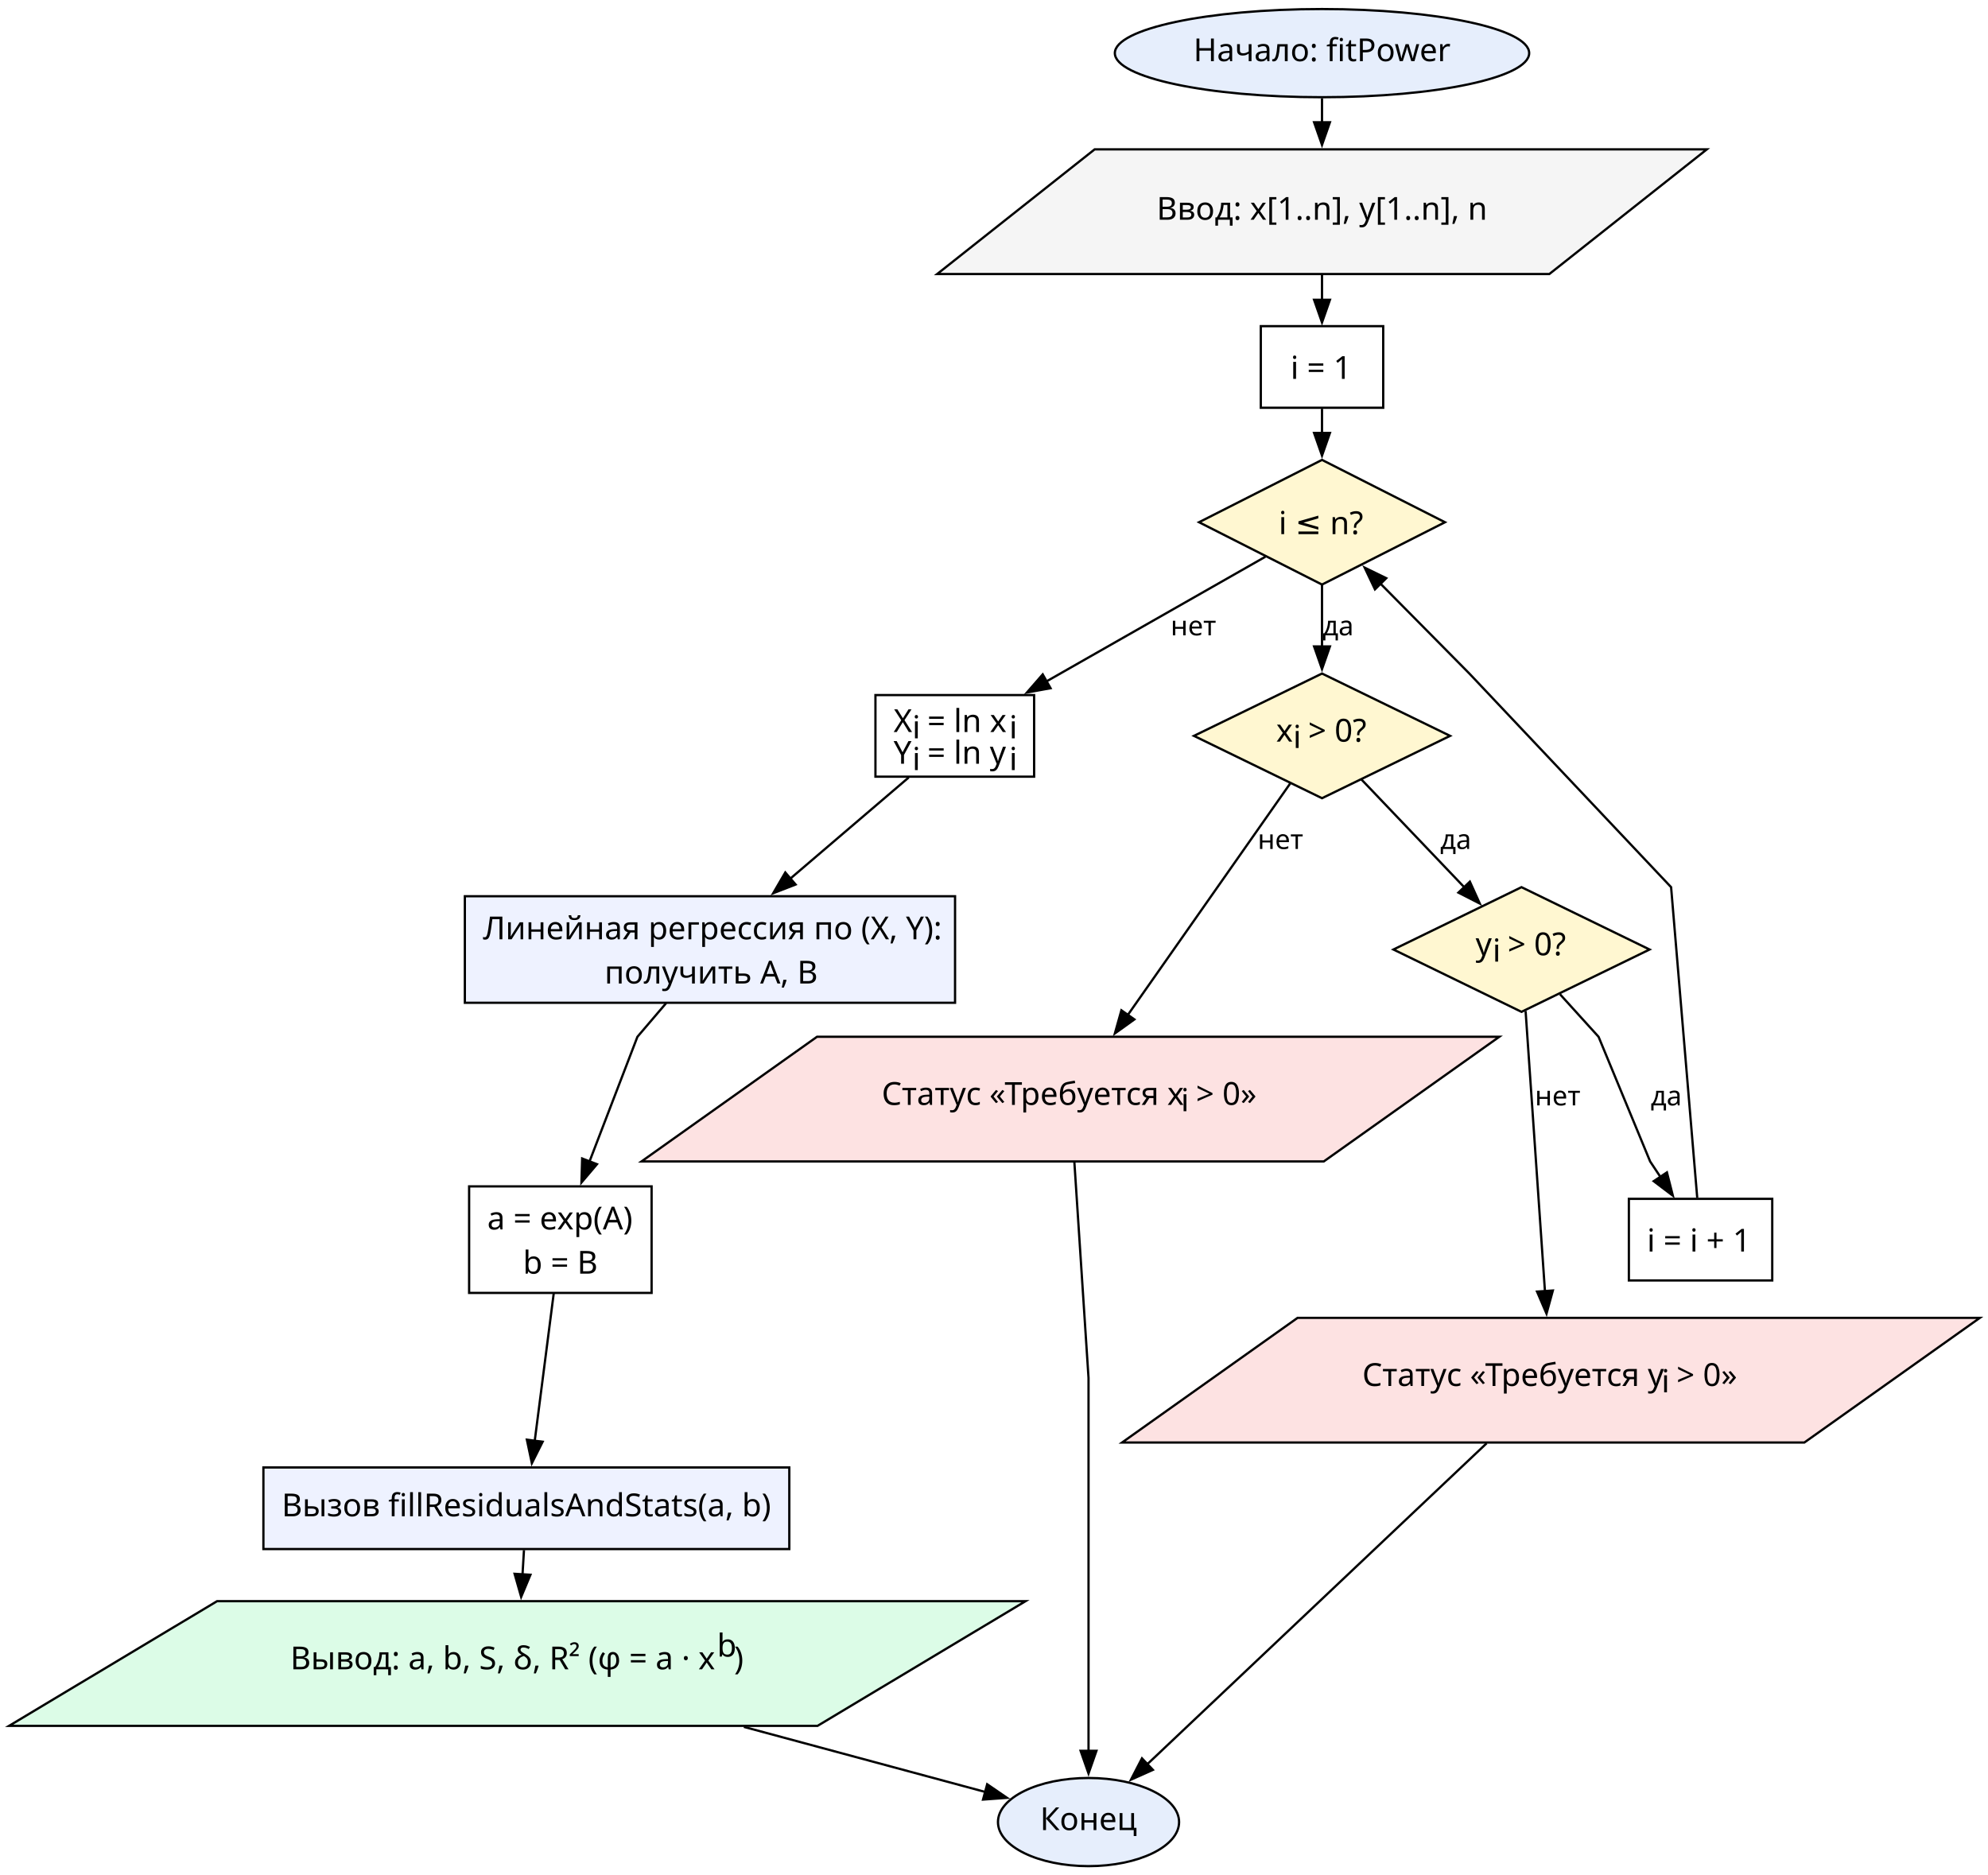
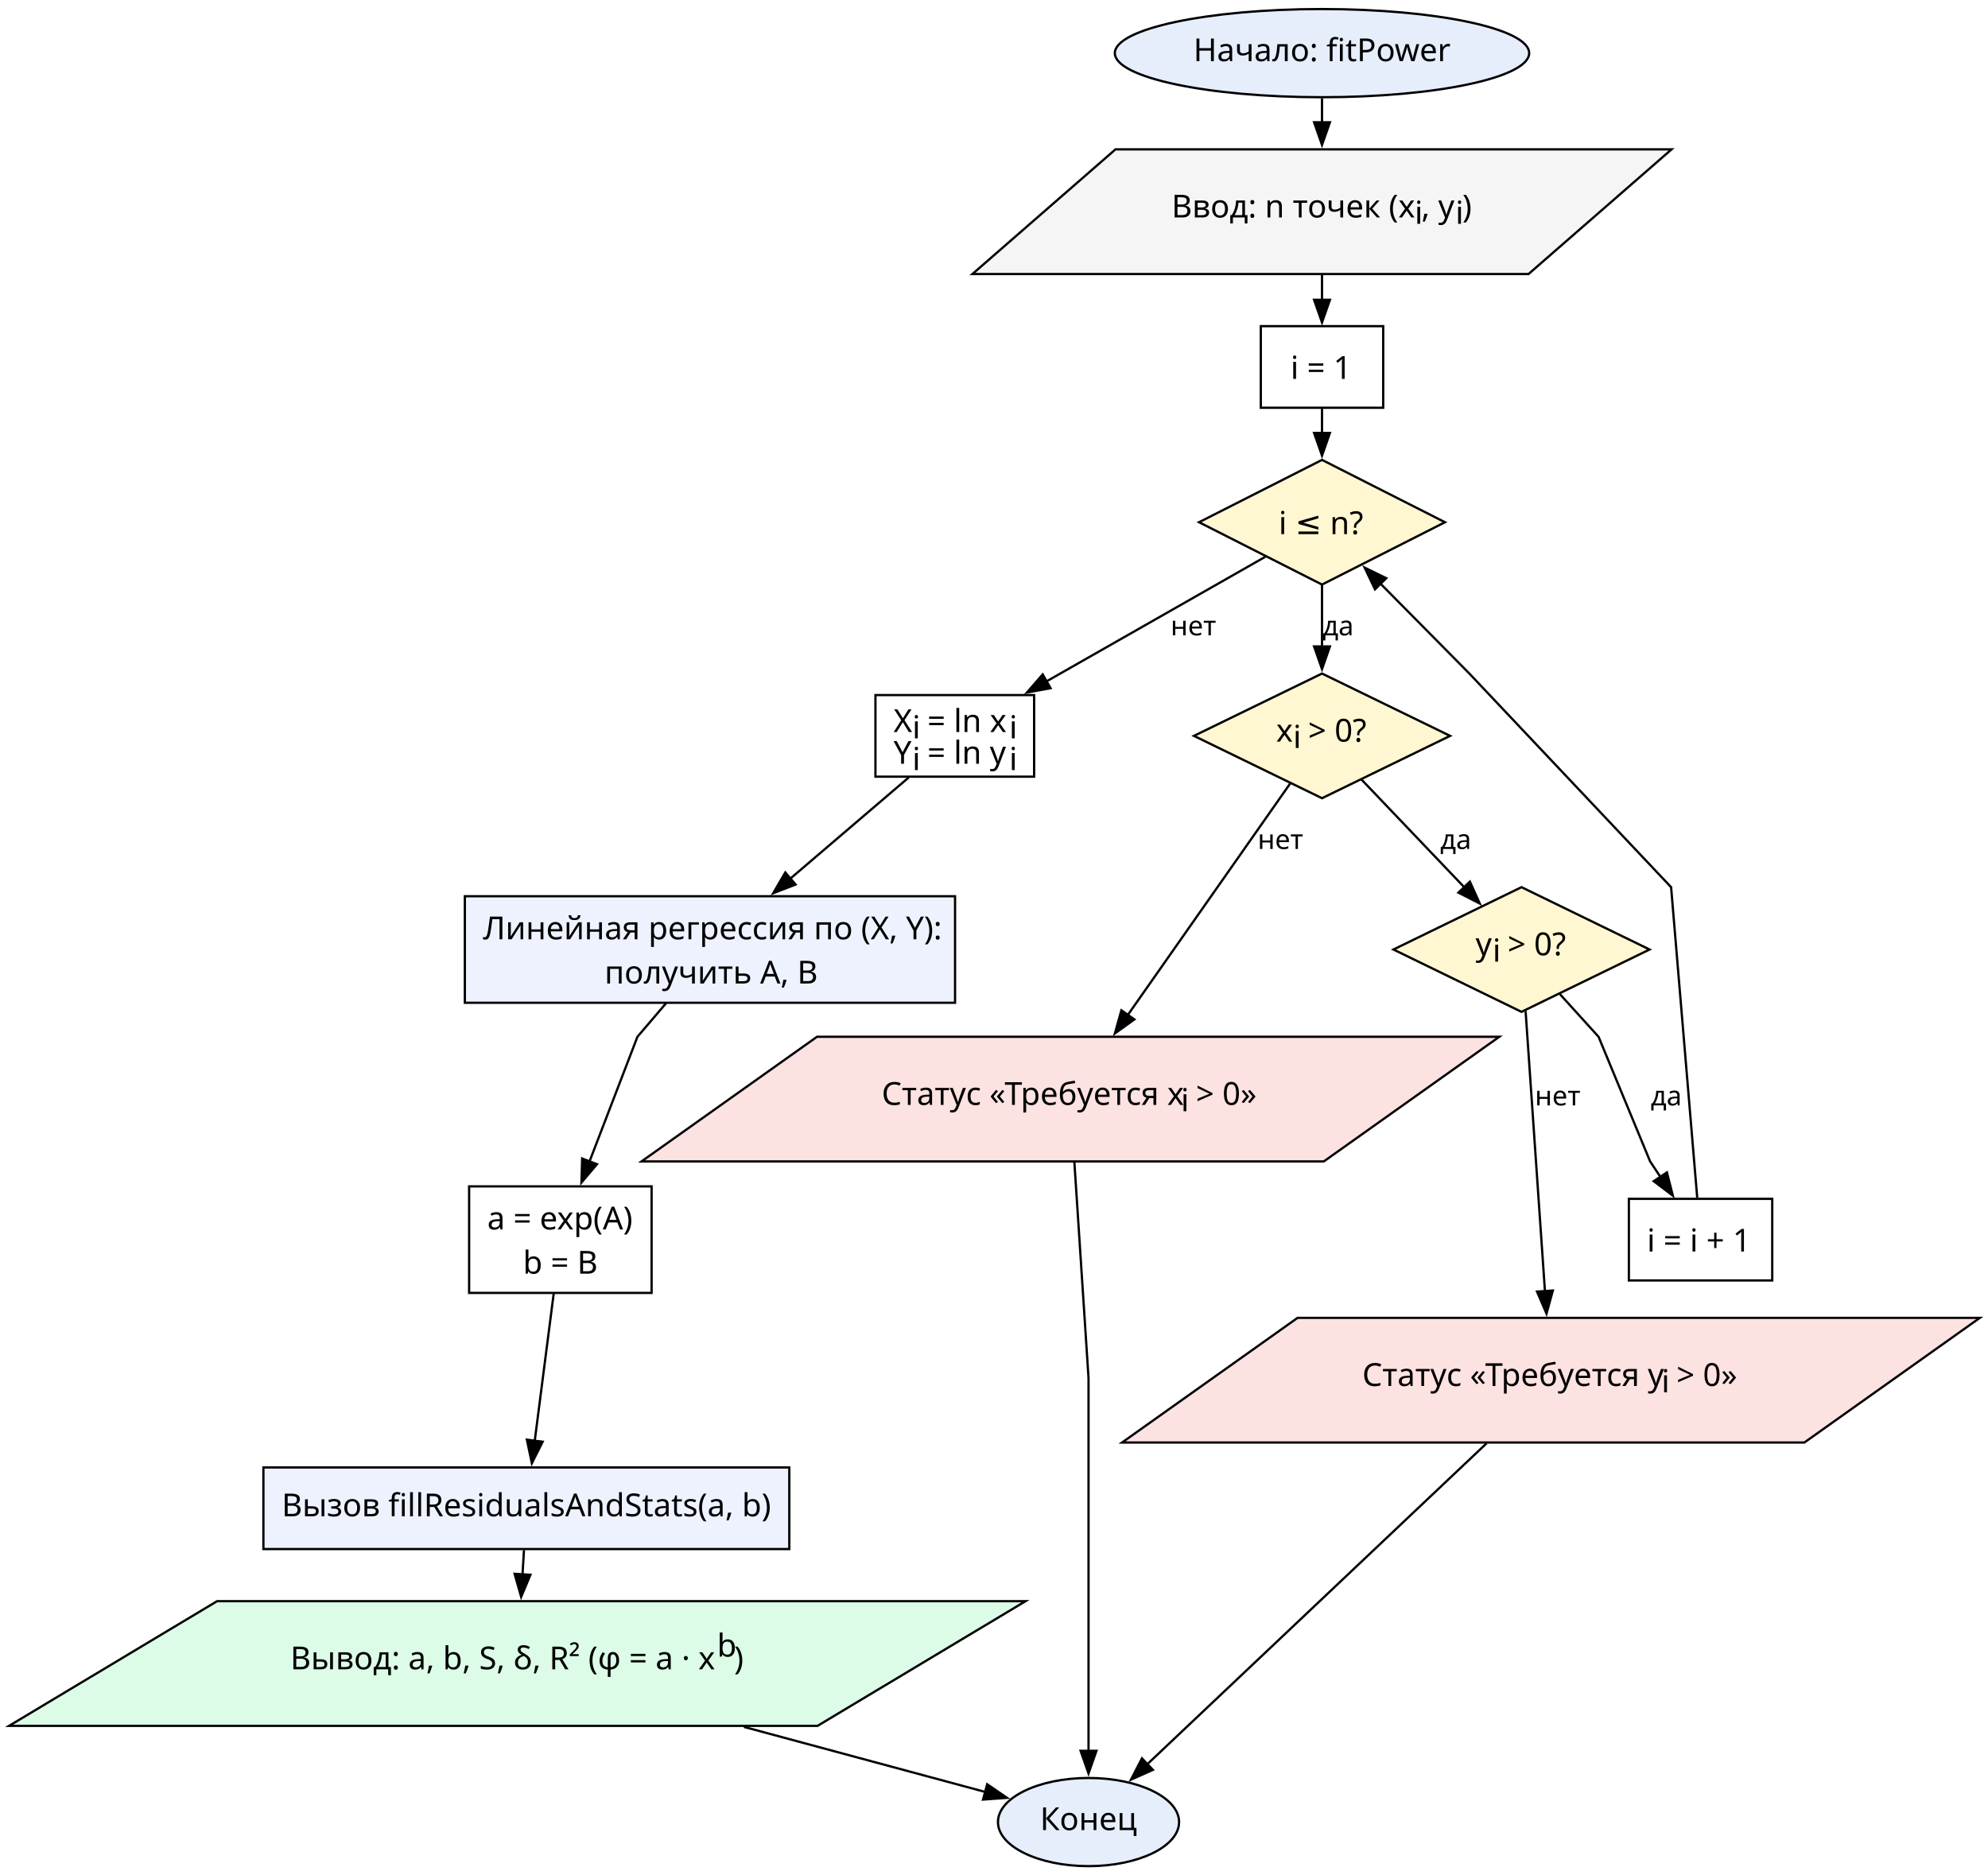
<svg xmlns="http://www.w3.org/2000/svg" width="877pt" height="827pt" viewBox="0.00 0.00 877.00 827.00">
  <g id="graph0" class="graph" transform="scale(1 1) rotate(0) translate(4 823.28)">
    <polygon fill="white" stroke="none" points="-4,4 -4,-823.28 873.41,-823.28 873.41,4 -4,4" />
    <g id="node1" class="node">
      <ellipse fill="#e6eefc" stroke="#000000" cx="579.2" cy="-799.84" rx="91.39" ry="19.45" />
      <text xml:space="preserve" text-anchor="middle" x="579.2" y="-796.29" font-family="CMU Serif" font-size="14.00">Начало: fitPower</text>
    </g>
    <g id="node2" class="node">
-       <polygon fill="#f5f5f5" stroke="#000000" points="748.97,-757.39 478.9,-757.39 409.43,-702.39 679.49,-702.39 748.97,-757.39" />
-       <text xml:space="preserve" text-anchor="middle" x="579.2" y="-726.34" font-family="CMU Serif" font-size="14.00">Ввод: x[1..n], y[1..n], n</text>
+       <polygon fill="#f5f5f5" stroke="#000000" points="733.41,-757.39 488.09,-757.39 424.98,-702.39 670.31,-702.39 733.41,-757.39" />
+       <text xml:space="preserve" text-anchor="start" x="512.82" y="-727.34" font-family="CMU Serif" font-size="14.00">Ввод: n точек (x</text>
+       <text xml:space="preserve" text-anchor="start" x="620.07" y="-727.34" font-family="CMU Serif" baseline-shift="sub" font-size="14.00">i</text>
+       <text xml:space="preserve" text-anchor="start" x="623.07" y="-727.34" font-family="CMU Serif" font-size="14.00">, y</text>
+       <text xml:space="preserve" text-anchor="start" x="638.07" y="-727.34" font-family="CMU Serif" baseline-shift="sub" font-size="14.00">i</text>
+       <text xml:space="preserve" text-anchor="start" x="641.07" y="-727.34" font-family="CMU Serif" font-size="14.00">)</text>
    </g>
    <g id="edge1" class="edge">
      <path fill="none" stroke="#000000" d="M579.2,-779.91C579.2,-776.49 579.2,-772.82 579.2,-769.08" />
      <polygon fill="#000000" stroke="#000000" points="582.7,-769.35 579.2,-759.35 575.7,-769.35 582.7,-769.35" />
    </g>
    <g id="node3" class="node">
      <polygon fill="#ffffff" stroke="#000000" points="606.2,-679.39 552.2,-679.39 552.2,-643.39 606.2,-643.39 606.2,-679.39" />
      <text xml:space="preserve" text-anchor="start" x="565.32" y="-656.14" font-family="CMU Serif" font-size="14.00">i = 1</text>
    </g>
    <g id="edge2" class="edge">
      <path fill="none" stroke="#000000" d="M579.2,-702.23C579.2,-698.52 579.2,-694.69 579.2,-690.95" />
      <polygon fill="#000000" stroke="#000000" points="582.7,-691.02 579.2,-681.02 575.7,-691.02 582.7,-691.02" />
    </g>
    <g id="node4" class="node">
      <polygon fill="#fff7d1" stroke="#000000" points="579.2,-620.39 524.95,-592.89 579.2,-565.39 633.45,-592.89 579.2,-620.39" />
      <text xml:space="preserve" text-anchor="start" x="560.07" y="-587.64" font-family="CMU Serif" font-size="14.00">i ≤ n?</text>
    </g>
    <g id="edge3" class="edge">
      <path fill="none" stroke="#000000" d="M579.2,-642.92C579.2,-639.53 579.2,-635.86 579.2,-632.1" />
      <polygon fill="#000000" stroke="#000000" points="582.7,-632.28 579.2,-622.28 575.7,-632.28 582.7,-632.28" />
    </g>
    <g id="node5" class="node">
      <polygon fill="#fff7d1" stroke="#000000" points="579.2,-526.14 522.7,-498.64 579.2,-471.14 635.7,-498.64 579.2,-526.14" />
      <text xml:space="preserve" text-anchor="start" x="558.95" y="-496.09" font-family="CMU Serif" font-size="14.00">x</text>
      <text xml:space="preserve" text-anchor="start" x="566.45" y="-496.09" font-family="CMU Serif" baseline-shift="sub" font-size="14.00">i</text>
      <text xml:space="preserve" text-anchor="start" x="569.45" y="-496.09" font-family="CMU Serif" font-size="14.00"> &gt; 0?</text>
    </g>
    <g id="edge4" class="edge">
      <path fill="none" stroke="#000000" d="M579.2,-565.21C579.2,-556.68 579.2,-547.06 579.2,-537.87" />
      <polygon fill="#000000" stroke="#000000" points="582.7,-538.1 579.2,-528.1 575.7,-538.1 582.7,-538.1" />
      <text xml:space="preserve" text-anchor="middle" x="586.32" y="-542.99" font-family="CMU Serif" font-size="12.00">да</text>
    </g>
    <g id="node10" class="node">
      <polygon fill="#ffffff" stroke="#000000" points="452.2,-516.64 382.2,-516.64 382.2,-480.64 452.2,-480.64 452.2,-516.64" />
      <text xml:space="preserve" text-anchor="start" x="390.2" y="-500.34" font-family="CMU Serif" font-size="14.00">X</text>
      <text xml:space="preserve" text-anchor="start" x="398.45" y="-500.34" font-family="CMU Serif" baseline-shift="sub" font-size="14.00">i</text>
      <text xml:space="preserve" text-anchor="start" x="401.45" y="-500.34" font-family="CMU Serif" font-size="14.00"> = ln x</text>
      <text xml:space="preserve" text-anchor="start" x="441.2" y="-500.34" font-family="CMU Serif" baseline-shift="sub" font-size="14.00">i</text>
      <text xml:space="preserve" text-anchor="start" x="390.2" y="-486.34" font-family="CMU Serif" font-size="14.00">Y</text>
      <text xml:space="preserve" text-anchor="start" x="398.45" y="-486.34" font-family="CMU Serif" baseline-shift="sub" font-size="14.00">i</text>
      <text xml:space="preserve" text-anchor="start" x="401.45" y="-486.34" font-family="CMU Serif" font-size="14.00"> = ln y</text>
      <text xml:space="preserve" text-anchor="start" x="441.2" y="-486.34" font-family="CMU Serif" baseline-shift="sub" font-size="14.00">i</text>
    </g>
    <g id="edge12" class="edge">
      <path fill="none" stroke="#000000" d="M554.24,-577.68C528.48,-563.01 487.9,-539.9 457.57,-522.63" />
      <polygon fill="#000000" stroke="#000000" points="459.45,-519.67 449.03,-517.77 455.99,-525.76 459.45,-519.67" />
      <text xml:space="preserve" text-anchor="middle" x="522.46" y="-542.99" font-family="CMU Serif" font-size="12.00">нет</text>
    </g>
    <g id="node6" class="node">
      <polygon fill="#fff7d1" stroke="#000000" points="667.2,-431.89 610.7,-404.39 667.2,-376.89 723.7,-404.39 667.2,-431.89" />
      <text xml:space="preserve" text-anchor="start" x="646.95" y="-401.84" font-family="CMU Serif" font-size="14.00">y</text>
      <text xml:space="preserve" text-anchor="start" x="654.45" y="-401.84" font-family="CMU Serif" baseline-shift="sub" font-size="14.00">i</text>
      <text xml:space="preserve" text-anchor="start" x="657.45" y="-401.84" font-family="CMU Serif" font-size="14.00"> &gt; 0?</text>
    </g>
    <g id="edge5" class="edge">
      <path fill="none" stroke="#000000" d="M596.58,-479.42C609.6,-465.77 627.6,-446.91 642.16,-431.64" />
      <polygon fill="#000000" stroke="#000000" points="644.43,-434.33 648.8,-424.67 639.37,-429.49 644.43,-434.33" />
      <text xml:space="preserve" text-anchor="middle" x="638.2" y="-448.74" font-family="CMU Serif" font-size="12.00">да</text>
    </g>
    <g id="node7" class="node">
      <polygon fill="#fde2e2" stroke="#000000" points="657.41,-365.89 356.42,-365.89 278.99,-310.89 579.98,-310.89 657.41,-365.89" />
      <text xml:space="preserve" text-anchor="start" x="384.95" y="-335.84" font-family="CMU Serif" font-size="14.00">Статус «Требуется x</text>
      <text xml:space="preserve" text-anchor="start" x="516.95" y="-335.84" font-family="CMU Serif" baseline-shift="sub" font-size="14.00">i</text>
      <text xml:space="preserve" text-anchor="start" x="519.95" y="-335.84" font-family="CMU Serif" font-size="14.00"> &gt; 0»</text>
    </g>
    <g id="edge6" class="edge">
      <path fill="none" stroke="#000000" d="M565.14,-477.6C547.16,-451.97 515.71,-407.13 493.52,-375.49" />
      <polygon fill="#000000" stroke="#000000" points="496.43,-373.55 487.82,-367.37 490.7,-377.57 496.43,-373.55" />
      <text xml:space="preserve" text-anchor="middle" x="560.87" y="-448.74" font-family="CMU Serif" font-size="12.00">нет</text>
    </g>
    <g id="node8" class="node">
      <polygon fill="#fde2e2" stroke="#000000" points="869.41,-241.89 568.42,-241.89 490.99,-186.89 791.98,-186.89 869.41,-241.89" />
      <text xml:space="preserve" text-anchor="start" x="596.95" y="-211.84" font-family="CMU Serif" font-size="14.00">Статус «Требуется y</text>
      <text xml:space="preserve" text-anchor="start" x="728.95" y="-211.84" font-family="CMU Serif" baseline-shift="sub" font-size="14.00">i</text>
      <text xml:space="preserve" text-anchor="start" x="731.95" y="-211.84" font-family="CMU Serif" font-size="14.00"> &gt; 0»</text>
    </g>
    <g id="edge8" class="edge">
      <path fill="none" stroke="#000000" d="M669.01,-377.25C671.23,-345.11 675.02,-290.32 677.56,-253.49" />
      <polygon fill="#000000" stroke="#000000" points="681.04,-253.95 678.24,-243.73 674.06,-253.47 681.04,-253.95" />
      <text xml:space="preserve" text-anchor="middle" x="683.17" y="-335.62" font-family="CMU Serif" font-size="12.00">нет</text>
    </g>
    <g id="node9" class="node">
      <polygon fill="#ffffff" stroke="#000000" points="777.82,-294.39 714.57,-294.39 714.57,-258.39 777.82,-258.39 777.82,-294.39" />
      <text xml:space="preserve" text-anchor="start" x="722.57" y="-271.14" font-family="CMU Serif" font-size="14.00">i = i + 1</text>
    </g>
    <g id="edge7" class="edge">
      <path fill="none" stroke="#000000" d="M684.2,-384.64C692.7,-375.27 701.2,-365.89 701.2,-365.89 701.2,-365.89 723.95,-310.89 723.95,-310.89 723.95,-310.89 725.85,-308.03 728.54,-303.98" />
      <polygon fill="#000000" stroke="#000000" points="731.36,-306.06 733.97,-295.79 725.53,-302.19 731.36,-306.06" />
      <text xml:space="preserve" text-anchor="middle" x="731.07" y="-335.62" font-family="CMU Serif" font-size="12.00">да</text>
    </g>
    <g id="node15" class="node">
      <ellipse fill="#e6eefc" stroke="#000000" cx="476.2" cy="-19.45" rx="39.95" ry="19.45" />
      <text xml:space="preserve" text-anchor="middle" x="476.2" y="-15.9" font-family="CMU Serif" font-size="14.00">Конец</text>
    </g>
    <g id="edge9" class="edge">
      <path fill="none" stroke="#000000" d="M469.95,-310.62C472.31,-274.7 476.2,-215.39 476.2,-215.39 476.2,-215.39 476.2,-215.39 476.2,-88.39 476.2,-88.39 476.2,-68.93 476.2,-50.84" />
      <polygon fill="#000000" stroke="#000000" points="479.7,-50.89 476.2,-40.89 472.7,-50.89 479.7,-50.89" />
    </g>
    <g id="edge10" class="edge">
      <path fill="none" stroke="#000000" d="M651.83,-186.56C612.04,-148.92 540.22,-81 501.91,-44.76" />
      <polygon fill="#000000" stroke="#000000" points="504.59,-42.48 494.92,-38.15 499.78,-47.56 504.59,-42.48" />
    </g>
    <g id="edge11" class="edge">
      <path fill="none" stroke="#000000" d="M744.73,-294.81C741.33,-335.22 733.2,-431.89 733.2,-431.89 733.2,-431.89 644.2,-526.14 644.2,-526.14 644.2,-526.14 623.15,-547.44 605,-565.79" />
      <polygon fill="#000000" stroke="#000000" points="602.56,-563.28 598.02,-572.85 607.54,-568.2 602.56,-563.28" />
    </g>
    <g id="node11" class="node">
      <polygon fill="#eef2ff" stroke="#000000" points="417.32,-427.89 201.07,-427.89 201.07,-380.89 417.32,-380.89 417.32,-427.89" />
      <text xml:space="preserve" text-anchor="start" x="209.07" y="-408.89" font-family="CMU Serif" font-size="14.00">Линейная регрессия по (X, Y):</text>
      <text xml:space="preserve" text-anchor="start" x="262.7" y="-389.39" font-family="CMU Serif" font-size="14.00">получить A, B</text>
    </g>
    <g id="edge13" class="edge">
      <path fill="none" stroke="#000000" d="M396.88,-480.29C382.21,-467.76 362.01,-450.5 344.7,-435.71" />
      <polygon fill="#000000" stroke="#000000" points="346.98,-433.06 337.1,-429.23 342.43,-438.38 346.98,-433.06" />
    </g>
    <g id="node12" class="node">
      <polygon fill="#ffffff" stroke="#000000" points="283.45,-299.89 202.95,-299.89 202.95,-252.89 283.45,-252.89 283.45,-299.89" />
      <text xml:space="preserve" text-anchor="start" x="210.95" y="-280.89" font-family="CMU Serif" font-size="14.00">a = exp(A)</text>
      <text xml:space="preserve" text-anchor="start" x="226.7" y="-261.39" font-family="CMU Serif" font-size="14.00">b = B</text>
    </g>
    <g id="edge14" class="edge">
      <path fill="none" stroke="#000000" d="M289.85,-380.71C283.11,-372.81 277.2,-365.89 277.2,-365.89 277.2,-365.89 265.69,-335.93 256.06,-310.87" />
      <polygon fill="#000000" stroke="#000000" points="259.35,-309.67 252.5,-301.59 252.82,-312.18 259.35,-309.67" />
    </g>
    <g id="node13" class="node">
      <polygon fill="#eef2ff" stroke="#000000" points="344.2,-175.89 112.2,-175.89 112.2,-139.89 344.2,-139.89 344.2,-175.89" />
      <text xml:space="preserve" text-anchor="middle" x="228.2" y="-154.34" font-family="CMU Serif" font-size="14.00">Вызов fillResidualsAndStats(a, b)</text>
    </g>
    <g id="edge15" class="edge">
      <path fill="none" stroke="#000000" d="M240.27,-252.65C237.87,-234.03 234.47,-207.58 231.88,-187.51" />
      <polygon fill="#000000" stroke="#000000" points="235.38,-187.23 230.63,-177.76 228.43,-188.13 235.38,-187.23" />
    </g>
    <g id="node14" class="node">
      <polygon fill="#dcfce7" stroke="#000000" points="448.4,-116.89 91.75,-116.89 0,-61.89 356.65,-61.89 448.4,-116.89" />
      <text xml:space="preserve" text-anchor="start" x="124.07" y="-86.84" font-family="CMU Serif" font-size="14.00">Вывод: a, b, S, δ, R² (φ = a · x</text>
      <text xml:space="preserve" text-anchor="start" x="312.32" y="-86.84" font-family="CMU Serif" baseline-shift="super" font-size="14.00">b</text>
      <text xml:space="preserve" text-anchor="start" x="319.82" y="-86.84" font-family="CMU Serif" font-size="14.00">)</text>
    </g>
    <g id="edge16" class="edge">
      <path fill="none" stroke="#000000" d="M227.15,-139.42C226.94,-136.03 226.72,-132.36 226.5,-128.6" />
      <polygon fill="#000000" stroke="#000000" points="230,-128.55 225.91,-118.78 223.01,-128.97 230,-128.55" />
    </g>
    <g id="edge17" class="edge">
      <path fill="none" stroke="#000000" d="M324.16,-61.44C361.08,-51.48 401.12,-40.69 430.83,-32.68" />
      <polygon fill="#000000" stroke="#000000" points="431.49,-36.13 440.23,-30.14 429.66,-29.37 431.49,-36.13" />
    </g>
  </g>
</svg>
